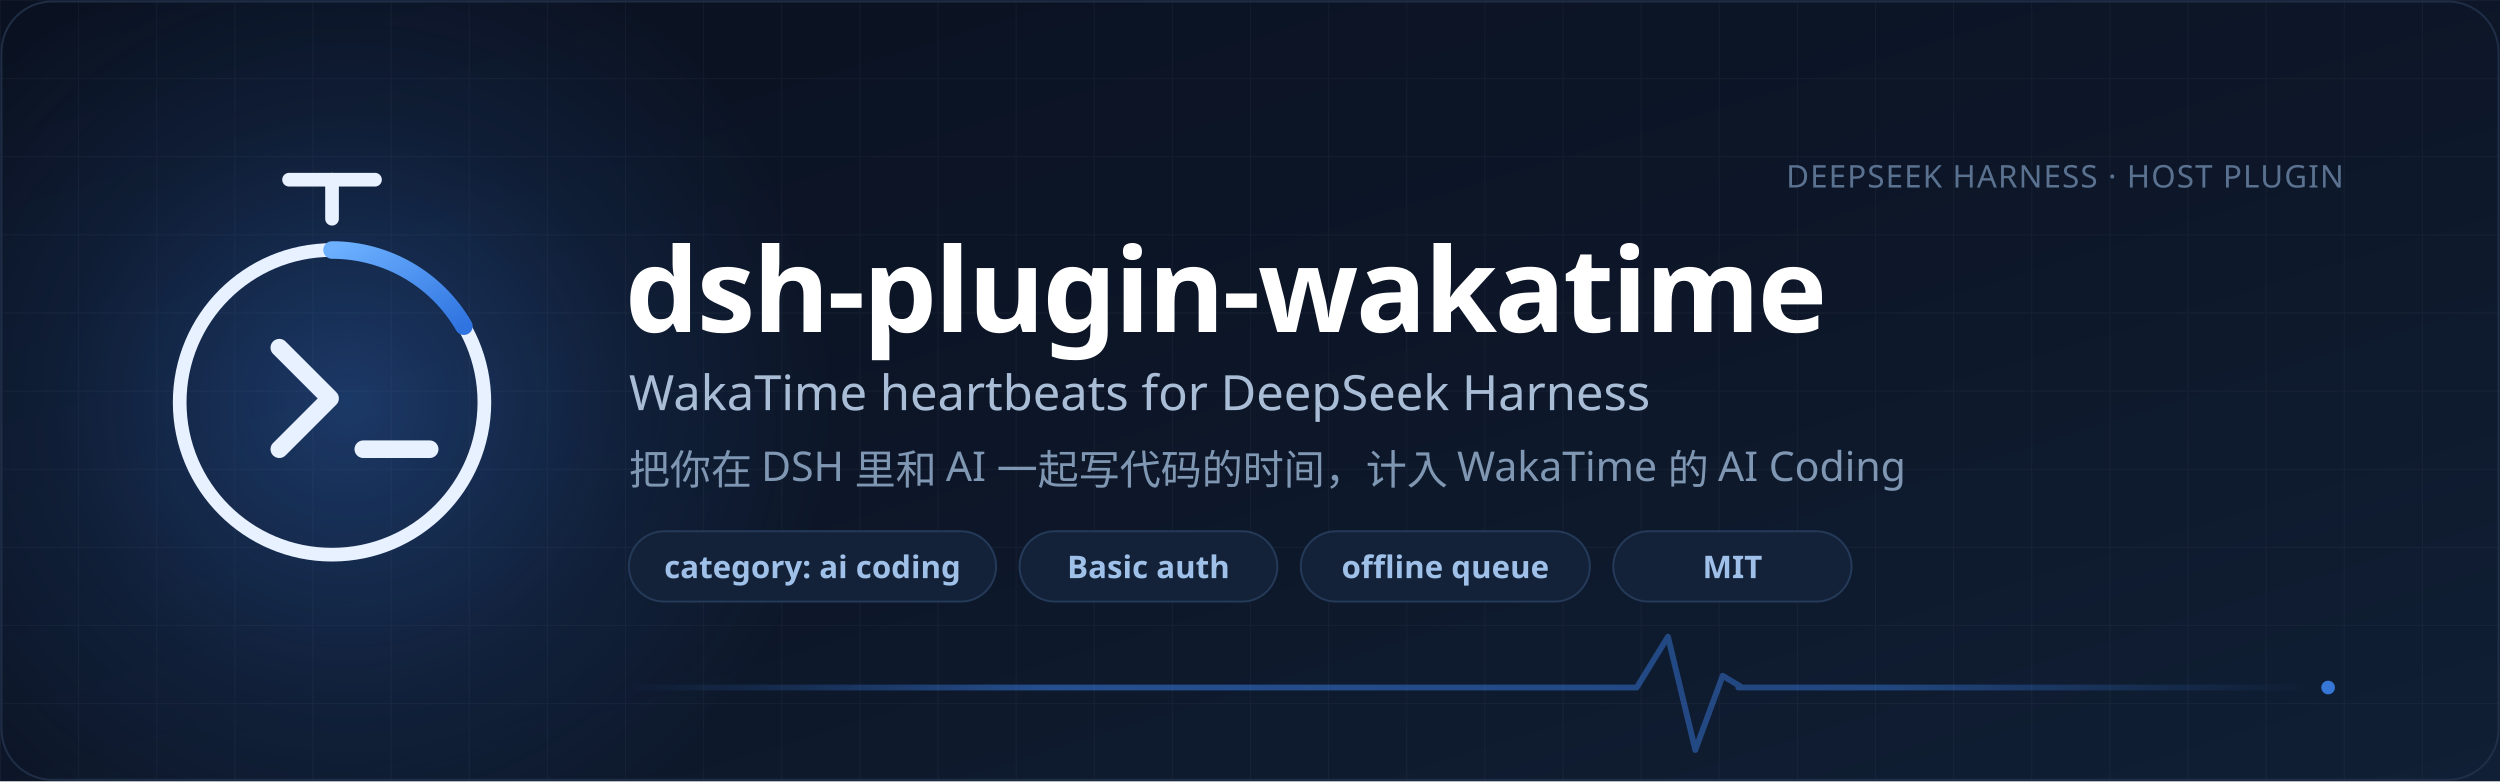
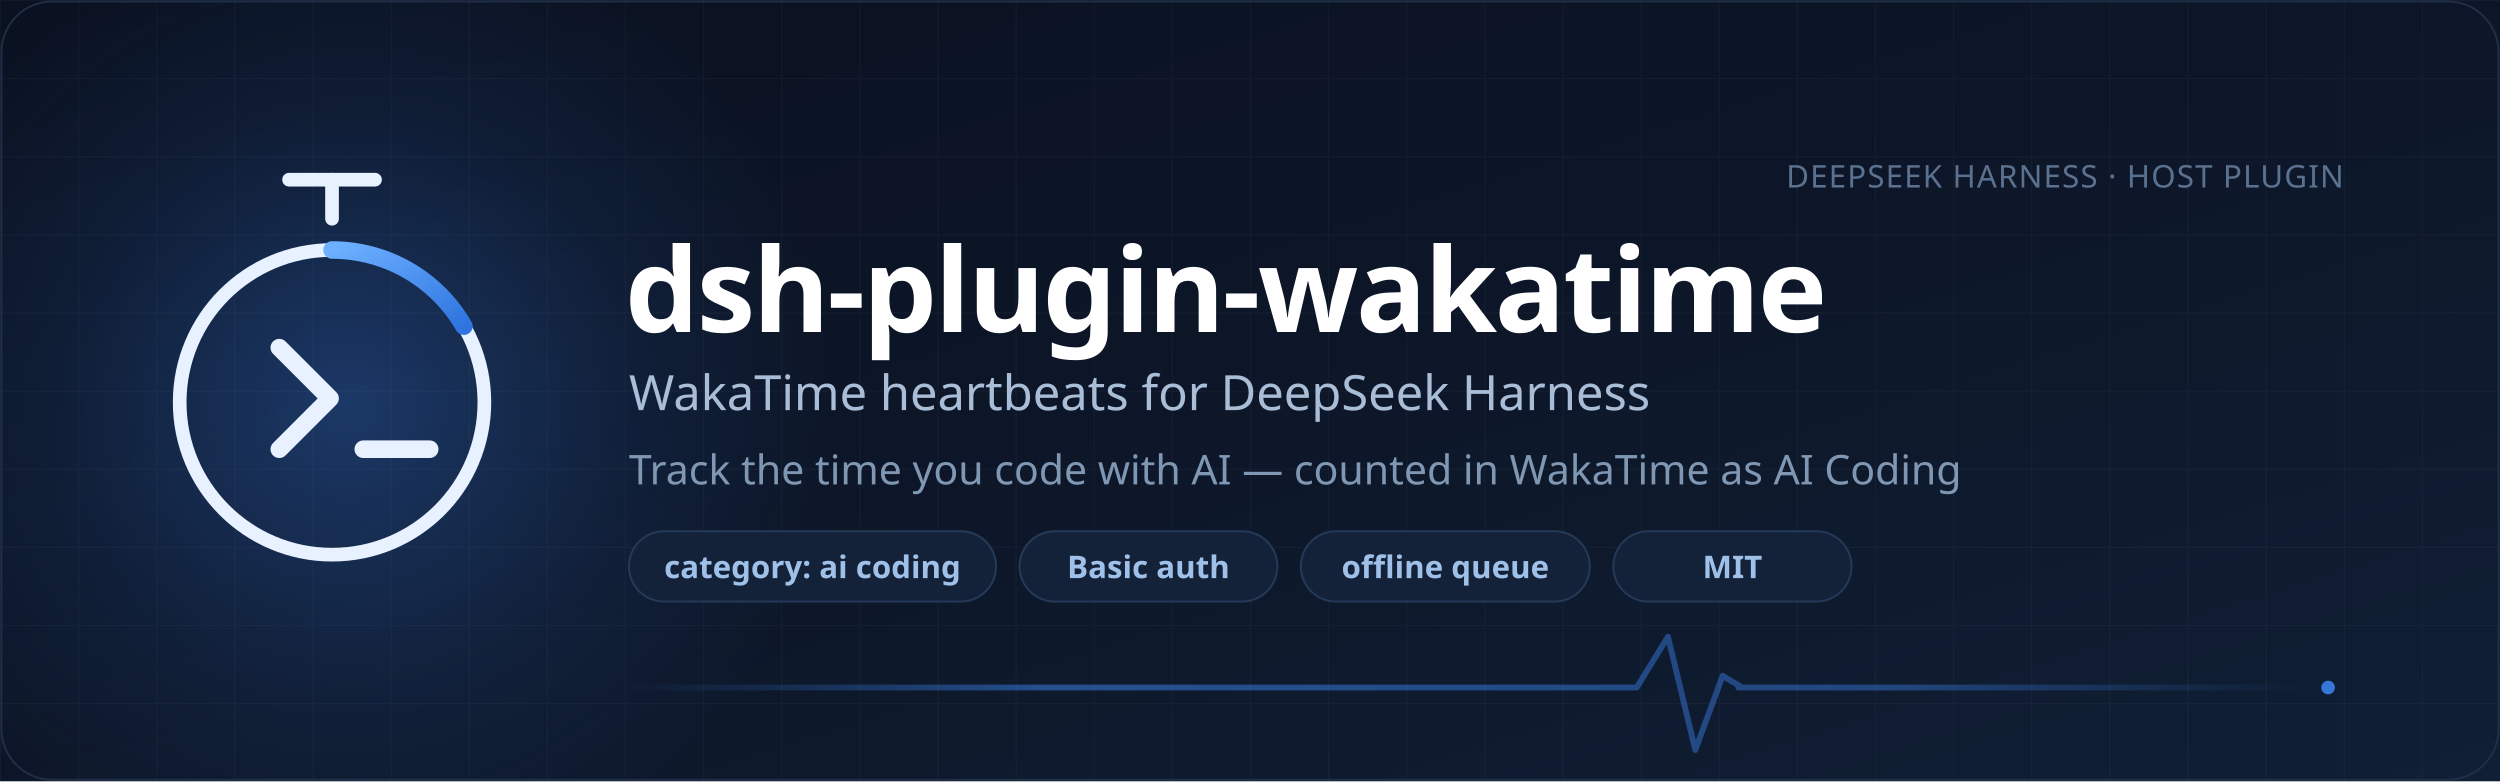
<svg xmlns="http://www.w3.org/2000/svg" viewBox="0 0 1280 400" width="1280" height="400" role="img" aria-labelledby="banner-title banner-desc">
  <defs>
    <linearGradient id="bg" x1="0" y1="0" x2="1" y2="1">
      <stop offset="0" stop-color="#0a1120" />
      <stop offset="0.55" stop-color="#0d1729" />
      <stop offset="1" stop-color="#101f35" />
    </linearGradient>
    <radialGradient id="glow" cx="0.5" cy="0.5" r="0.5">
      <stop offset="0" stop-color="#3f8cff" stop-opacity="0.30" />
      <stop offset="0.6" stop-color="#3f8cff" stop-opacity="0.08" />
      <stop offset="1" stop-color="#3f8cff" stop-opacity="0" />
    </radialGradient>
    <linearGradient id="arc" x1="0" y1="0" x2="1" y2="1">
      <stop offset="0" stop-color="#6cb0ff" />
      <stop offset="1" stop-color="#2f74e0" />
    </linearGradient>
    <linearGradient id="pulse" x1="0" y1="0" x2="1" y2="0">
      <stop offset="0" stop-color="#3f8cff" stop-opacity="0" />
      <stop offset="0.25" stop-color="#3f8cff" stop-opacity="0.55" />
      <stop offset="0.75" stop-color="#3f8cff" stop-opacity="0.45" />
      <stop offset="1" stop-color="#3f8cff" stop-opacity="0" />
    </linearGradient>
    <pattern id="grid" width="40" height="40" patternUnits="userSpaceOnUse">
      <path d="M40 0H0V40" fill="none" stroke="#ffffff" stroke-opacity="0.035" stroke-width="1" />
    </pattern>
  </defs>
  <rect width="1280" height="400" fill="url(#bg)" />
  <rect width="1280" height="400" fill="url(#grid)" />
  <circle cx="178" cy="206" r="250" fill="url(#glow)" />
  <rect x="0.75" y="0.75" width="1278.5" height="398.5" rx="26" fill="none" stroke="#22314a" stroke-opacity="0.9" />
  <g fill="none" stroke="#e8f1ff" stroke-width="7" stroke-linecap="round" stroke-linejoin="round">
    <path d="M148 92h44" />
    <path d="M170 92v20" />
    <circle cx="170" cy="206" r="78" />
    <path d="M143 178l26 26-26 26" stroke-width="9" />
    <path d="M186 230h34" stroke-width="9" />
  </g>
  <path d="M170 128a78 78 0 0 1 67.5 39" fill="none" stroke="url(#arc)" stroke-width="9" stroke-linecap="round" />
  <g font-family="'Segoe UI', 'PingFang SC', 'Microsoft YaHei', system-ui, sans-serif">
    <text x="320" y="170" font-size="60" font-weight="700" fill="#ffffff" letter-spacing="-1.2">dsh-plugin-wakatime</text>
    <text x="322" y="210" font-size="25" fill="#a9bdd6">WakaTime heartbeats for DeepSeek Harness</text>
-     <text x="322" y="248" font-size="21" fill="#7f97b2">把你在 DSH 里和 AI 一起写代码的时间，计入 WakaTime 的 AI Coding</text>
+     <text x="322" y="248" font-size="21" fill="#7f97b2">Track the time you code with AI — counted in WakaTime as AI Coding</text>
    <g font-size="16" font-weight="600">
      <rect x="322" y="272" width="188" height="36" rx="18" fill="#132238" stroke="#243a58" />
      <text x="416" y="296" text-anchor="middle" fill="#9fc0e8">category: ai coding</text>
      <rect x="522" y="272" width="132" height="36" rx="18" fill="#132238" stroke="#243a58" />
      <text x="588" y="296" text-anchor="middle" fill="#9fc0e8">Basic auth</text>
      <rect x="666" y="272" width="148" height="36" rx="18" fill="#132238" stroke="#243a58" />
      <text x="740" y="296" text-anchor="middle" fill="#9fc0e8">offline queue</text>
      <rect x="826" y="272" width="122" height="36" rx="18" fill="#132238" stroke="#243a58" />
      <text x="887" y="296" text-anchor="middle" fill="#9fc0e8">MIT</text>
    </g>
    <text x="1200" y="96" text-anchor="end" font-size="16" fill="#5a7290" letter-spacing="0.6">DEEPSEEK HARNESS · HOST PLUGIN</text>
  </g>
  <path d="M320 352H838l16-26 14 58 14-38 10 6h-2 292" fill="none" stroke="url(#pulse)" stroke-width="3" stroke-linejoin="round" opacity="0.85" />
  <circle cx="1192" cy="352" r="3.5" fill="#3f8cff" fill-opacity="0.8" />
</svg>
